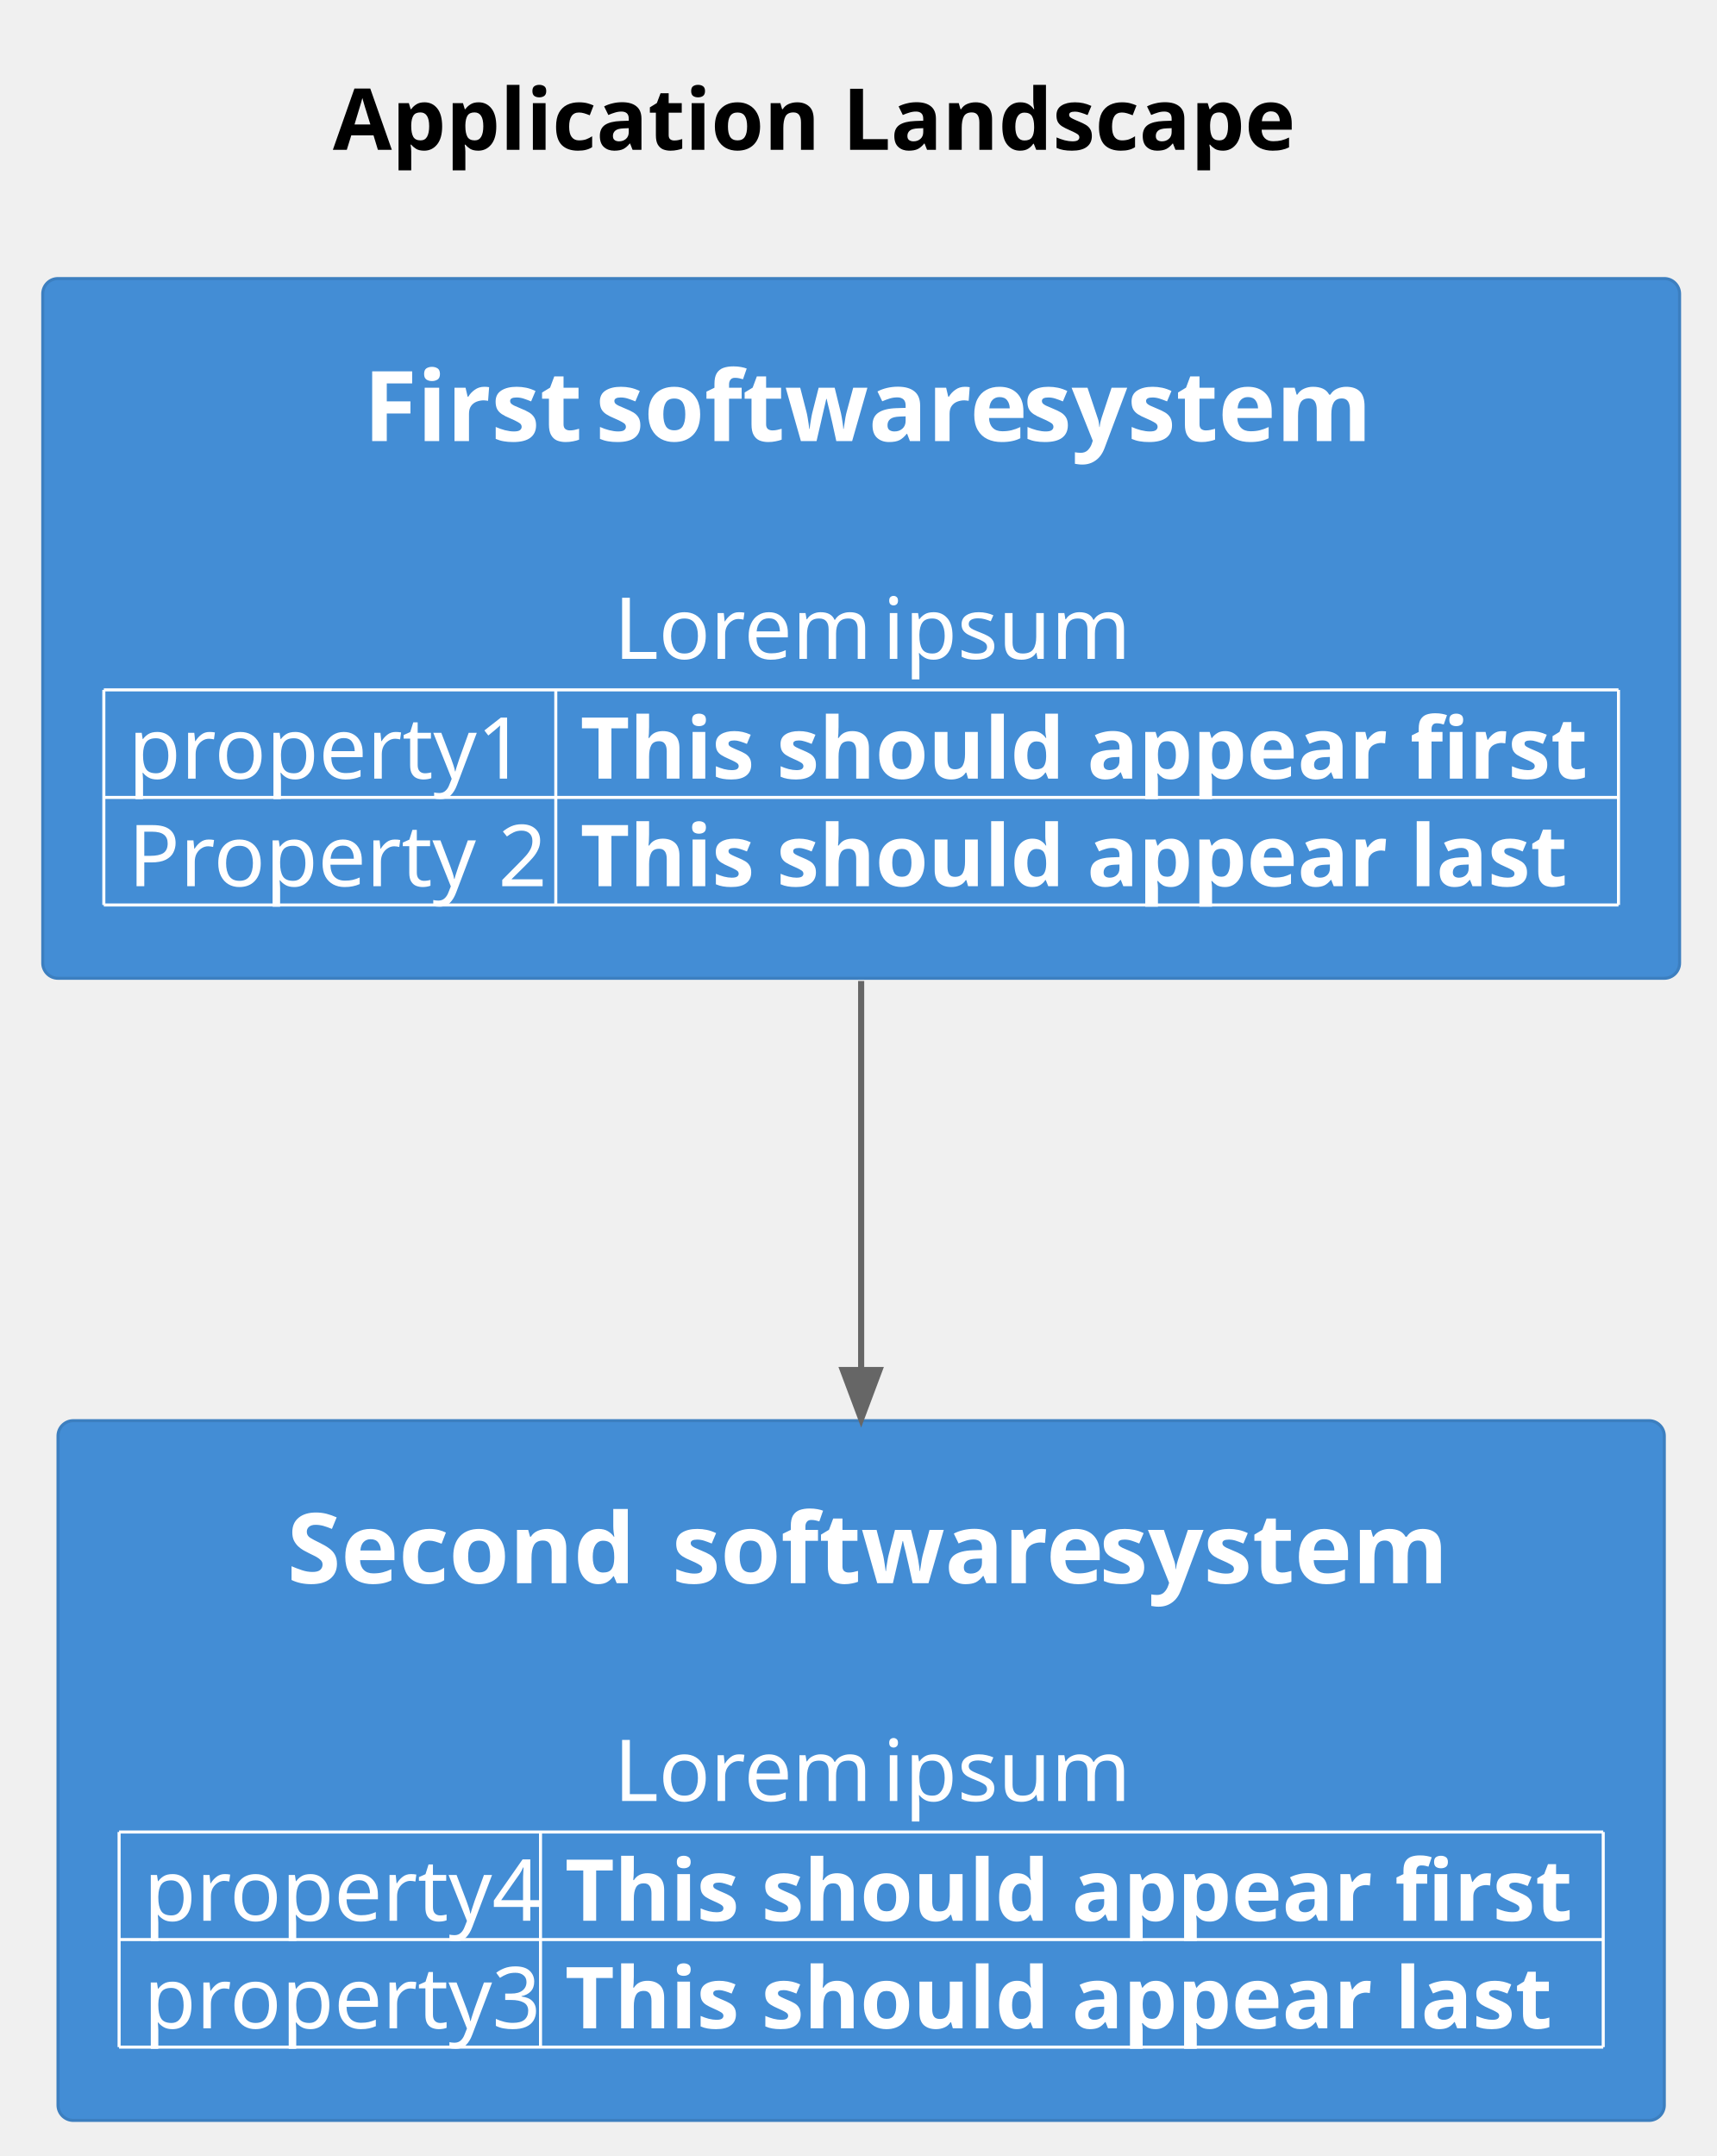
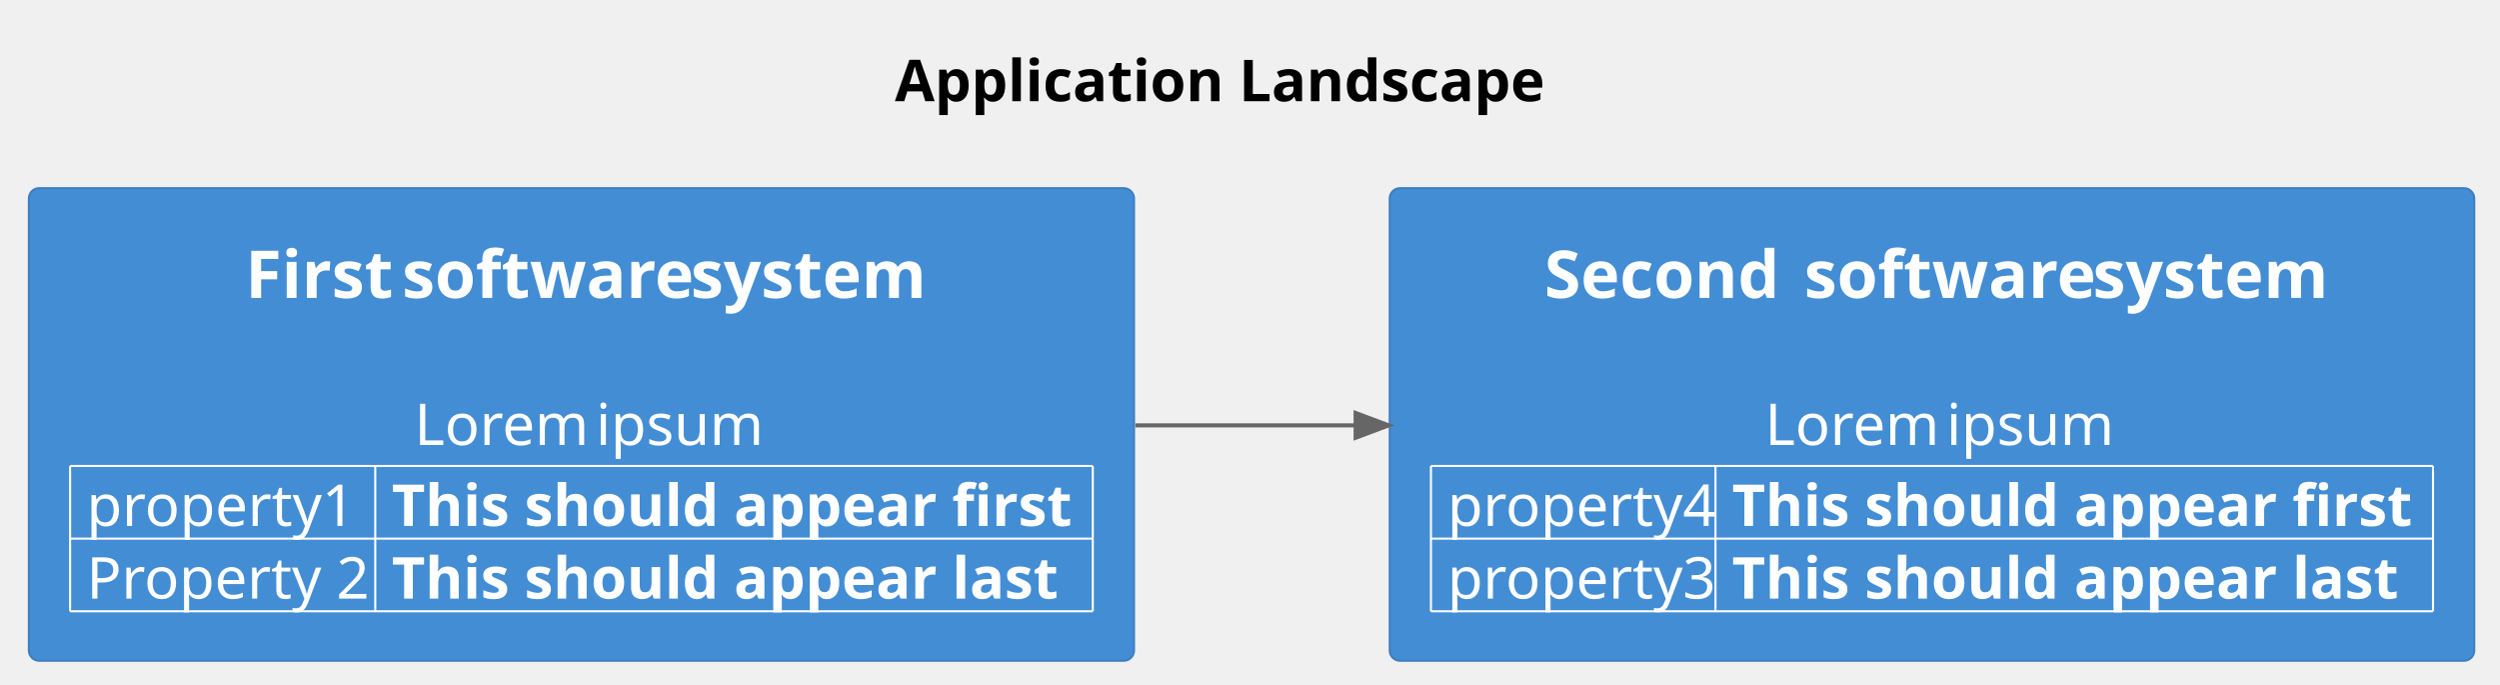
- <svg xmlns="http://www.w3.org/2000/svg" contentStyleType="text/css" height="353px" preserveAspectRatio="none" style="width:281px;height:353px;background:#FFFFFF;" version="1.1" viewBox="0 0 281 353" width="281px" zoomAndPan="magnify">
+ <svg xmlns="http://www.w3.org/2000/svg" contentStyleType="text/css" height="166px" preserveAspectRatio="none" style="width:606px;height:166px;background:#FFFFFF;" version="1.1" viewBox="0 0 606 166" width="606px" zoomAndPan="magnify">
  <defs />
  <g>
-     <text fill="#000000" font-family="sans-serif" font-size="14" font-weight="bold" lengthAdjust="spacing" textLength="158" x="54.5" y="24.533">Application Landscape</text>
+     <text fill="#000000" font-family="sans-serif" font-size="14" font-weight="bold" lengthAdjust="spacing" textLength="158" x="217" y="24.533">Application Landscape</text>
    <g id="elem_SoftwareSystem_A">
      <rect fill="#438DD5" height="114.562" rx="2.5" ry="2.5" style="stroke:#3C7FC0;stroke-width:0.5;" width="268" x="7" y="45.609" />
      <text fill="#FFFFFF" font-family="sans-serif" font-size="16" font-weight="bold" lengthAdjust="spacing" textLength="34" x="59.5" y="72.219">First</text>
      <text fill="#FFFFFF" font-family="sans-serif" font-size="16" font-weight="bold" lengthAdjust="spacing" textLength="4" x="93.5" y="72.219"> </text>
      <text fill="#FFFFFF" font-family="sans-serif" font-size="16" font-weight="bold" lengthAdjust="spacing" textLength="66" x="97.5" y="72.219">software</text>
      <text fill="#FFFFFF" font-family="sans-serif" font-size="16" font-weight="bold" lengthAdjust="spacing" textLength="4" x="163.5" y="72.219"> </text>
      <text fill="#FFFFFF" font-family="sans-serif" font-size="16" font-weight="bold" lengthAdjust="spacing" textLength="55" x="167.5" y="72.219">system</text>
      <text fill="#FFFFFF" font-family="sans-serif" font-size="14" lengthAdjust="spacing" textLength="4" x="139" y="90.268"> </text>
      <text fill="#FFFFFF" font-family="sans-serif" font-size="14" lengthAdjust="spacing" textLength="40" x="100.5" y="107.877">Lorem</text>
      <text fill="#FFFFFF" font-family="sans-serif" font-size="14" lengthAdjust="spacing" textLength="4" x="140.5" y="107.877"> </text>
      <text fill="#FFFFFF" font-family="sans-serif" font-size="14" lengthAdjust="spacing" textLength="37" x="144.5" y="107.877">ipsum</text>
      <text fill="#FFFFFF" font-family="sans-serif" font-size="14" lengthAdjust="spacing" textLength="61" x="21" y="127.486">property1</text>
      <text fill="#FFFFFF" font-family="sans-serif" font-size="14" font-weight="bold" lengthAdjust="spacing" textLength="166" x="95" y="127.486">This should appear first</text>
      <text fill="#FFFFFF" font-family="sans-serif" font-size="14" lengthAdjust="spacing" textLength="66" x="21" y="145.096">Property 2</text>
      <text fill="#FFFFFF" font-family="sans-serif" font-size="14" font-weight="bold" lengthAdjust="spacing" textLength="163" x="95" y="145.096">This should appear last</text>
      <line style="stroke:#FFFFFF;stroke-width:0.5;" x1="17" x2="265" y1="112.953" y2="112.953" />
      <line style="stroke:#FFFFFF;stroke-width:0.5;" x1="17" x2="265" y1="130.562" y2="130.562" />
      <line style="stroke:#FFFFFF;stroke-width:0.5;" x1="17" x2="265" y1="148.172" y2="148.172" />
      <line style="stroke:#FFFFFF;stroke-width:0.5;" x1="17" x2="17" y1="112.953" y2="148.172" />
      <line style="stroke:#FFFFFF;stroke-width:0.5;" x1="91" x2="91" y1="112.953" y2="148.172" />
      <line style="stroke:#FFFFFF;stroke-width:0.5;" x1="265" x2="265" y1="112.953" y2="148.172" />
    </g>
    <g id="elem_SoftwareSystem_B">
-       <rect fill="#438DD5" height="114.562" rx="2.5" ry="2.5" style="stroke:#3C7FC0;stroke-width:0.5;" width="263" x="9.5" y="232.609" />
-       <text fill="#FFFFFF" font-family="sans-serif" font-size="16" font-weight="bold" lengthAdjust="spacing" textLength="59" x="47" y="259.219">Second</text>
-       <text fill="#FFFFFF" font-family="sans-serif" font-size="16" font-weight="bold" lengthAdjust="spacing" textLength="4" x="106" y="259.219"> </text>
-       <text fill="#FFFFFF" font-family="sans-serif" font-size="16" font-weight="bold" lengthAdjust="spacing" textLength="66" x="110" y="259.219">software</text>
-       <text fill="#FFFFFF" font-family="sans-serif" font-size="16" font-weight="bold" lengthAdjust="spacing" textLength="4" x="176" y="259.219"> </text>
-       <text fill="#FFFFFF" font-family="sans-serif" font-size="16" font-weight="bold" lengthAdjust="spacing" textLength="55" x="180" y="259.219">system</text>
-       <text fill="#FFFFFF" font-family="sans-serif" font-size="14" lengthAdjust="spacing" textLength="4" x="139" y="277.268"> </text>
-       <text fill="#FFFFFF" font-family="sans-serif" font-size="14" lengthAdjust="spacing" textLength="40" x="100.5" y="294.877">Lorem</text>
-       <text fill="#FFFFFF" font-family="sans-serif" font-size="14" lengthAdjust="spacing" textLength="4" x="140.5" y="294.877"> </text>
-       <text fill="#FFFFFF" font-family="sans-serif" font-size="14" lengthAdjust="spacing" textLength="37" x="144.5" y="294.877">ipsum</text>
-       <text fill="#FFFFFF" font-family="sans-serif" font-size="14" lengthAdjust="spacing" textLength="61" x="23.5" y="314.486">property4</text>
-       <text fill="#FFFFFF" font-family="sans-serif" font-size="14" font-weight="bold" lengthAdjust="spacing" textLength="166" x="92.5" y="314.486">This should appear first</text>
-       <text fill="#FFFFFF" font-family="sans-serif" font-size="14" lengthAdjust="spacing" textLength="61" x="23.5" y="332.096">property3</text>
-       <text fill="#FFFFFF" font-family="sans-serif" font-size="14" font-weight="bold" lengthAdjust="spacing" textLength="163" x="92.5" y="332.096">This should appear last</text>
-       <line style="stroke:#FFFFFF;stroke-width:0.5;" x1="19.5" x2="262.5" y1="299.953" y2="299.953" />
-       <line style="stroke:#FFFFFF;stroke-width:0.5;" x1="19.5" x2="262.5" y1="317.562" y2="317.562" />
-       <line style="stroke:#FFFFFF;stroke-width:0.5;" x1="19.5" x2="262.5" y1="335.172" y2="335.172" />
-       <line style="stroke:#FFFFFF;stroke-width:0.5;" x1="19.5" x2="19.5" y1="299.953" y2="335.172" />
-       <line style="stroke:#FFFFFF;stroke-width:0.5;" x1="88.5" x2="88.5" y1="299.953" y2="335.172" />
-       <line style="stroke:#FFFFFF;stroke-width:0.5;" x1="262.5" x2="262.5" y1="299.953" y2="335.172" />
+       <rect fill="#438DD5" height="114.562" rx="2.5" ry="2.5" style="stroke:#3C7FC0;stroke-width:0.5;" width="263" x="337" y="45.609" />
+       <text fill="#FFFFFF" font-family="sans-serif" font-size="16" font-weight="bold" lengthAdjust="spacing" textLength="59" x="374.5" y="72.219">Second</text>
+       <text fill="#FFFFFF" font-family="sans-serif" font-size="16" font-weight="bold" lengthAdjust="spacing" textLength="4" x="433.5" y="72.219"> </text>
+       <text fill="#FFFFFF" font-family="sans-serif" font-size="16" font-weight="bold" lengthAdjust="spacing" textLength="66" x="437.5" y="72.219">software</text>
+       <text fill="#FFFFFF" font-family="sans-serif" font-size="16" font-weight="bold" lengthAdjust="spacing" textLength="4" x="503.5" y="72.219"> </text>
+       <text fill="#FFFFFF" font-family="sans-serif" font-size="16" font-weight="bold" lengthAdjust="spacing" textLength="55" x="507.5" y="72.219">system</text>
+       <text fill="#FFFFFF" font-family="sans-serif" font-size="14" lengthAdjust="spacing" textLength="4" x="466.5" y="90.268"> </text>
+       <text fill="#FFFFFF" font-family="sans-serif" font-size="14" lengthAdjust="spacing" textLength="40" x="428" y="107.877">Lorem</text>
+       <text fill="#FFFFFF" font-family="sans-serif" font-size="14" lengthAdjust="spacing" textLength="4" x="468" y="107.877"> </text>
+       <text fill="#FFFFFF" font-family="sans-serif" font-size="14" lengthAdjust="spacing" textLength="37" x="472" y="107.877">ipsum</text>
+       <text fill="#FFFFFF" font-family="sans-serif" font-size="14" lengthAdjust="spacing" textLength="61" x="351" y="127.486">property4</text>
+       <text fill="#FFFFFF" font-family="sans-serif" font-size="14" font-weight="bold" lengthAdjust="spacing" textLength="166" x="420" y="127.486">This should appear first</text>
+       <text fill="#FFFFFF" font-family="sans-serif" font-size="14" lengthAdjust="spacing" textLength="61" x="351" y="145.096">property3</text>
+       <text fill="#FFFFFF" font-family="sans-serif" font-size="14" font-weight="bold" lengthAdjust="spacing" textLength="163" x="420" y="145.096">This should appear last</text>
+       <line style="stroke:#FFFFFF;stroke-width:0.5;" x1="347" x2="590" y1="112.953" y2="112.953" />
+       <line style="stroke:#FFFFFF;stroke-width:0.5;" x1="347" x2="590" y1="130.562" y2="130.562" />
+       <line style="stroke:#FFFFFF;stroke-width:0.5;" x1="347" x2="590" y1="148.172" y2="148.172" />
+       <line style="stroke:#FFFFFF;stroke-width:0.5;" x1="347" x2="347" y1="112.953" y2="148.172" />
+       <line style="stroke:#FFFFFF;stroke-width:0.5;" x1="416" x2="416" y1="112.953" y2="148.172" />
+       <line style="stroke:#FFFFFF;stroke-width:0.5;" x1="590" x2="590" y1="112.953" y2="148.172" />
    </g>
    <g id="link_SoftwareSystem_A_SoftwareSystem_B">
-       <path d="M141,160.619 C141,183.359 141,201.539 141,224.309 " fill="none" id="SoftwareSystem_A-to-SoftwareSystem_B" style="stroke:#666666;stroke-width:1.0;" />
-       <polygon fill="#666666" points="141,232.309,144,224.309,138,224.309,141,232.309" style="stroke:#666666;stroke-width:1.0;" />
-       <text fill="#666666" font-family="sans-serif" font-size="0" lengthAdjust="spacing" textLength="0" x="142" y="191.609">.</text>
+       <path d="M275.33,103.109 C295.61,103.109 308.52,103.109 328.74,103.109 " fill="none" id="SoftwareSystem_A-to-SoftwareSystem_B" style="stroke:#666666;stroke-width:1.0;" />
+       <polygon fill="#666666" points="336.74,103.109,328.74,100.109,328.74,106.109,336.74,103.109" style="stroke:#666666;stroke-width:1.0;" />
+       <text fill="#666666" font-family="sans-serif" font-size="0" lengthAdjust="spacing" textLength="0" x="306" y="92.109">.</text>
    </g>
  </g>
</svg>
